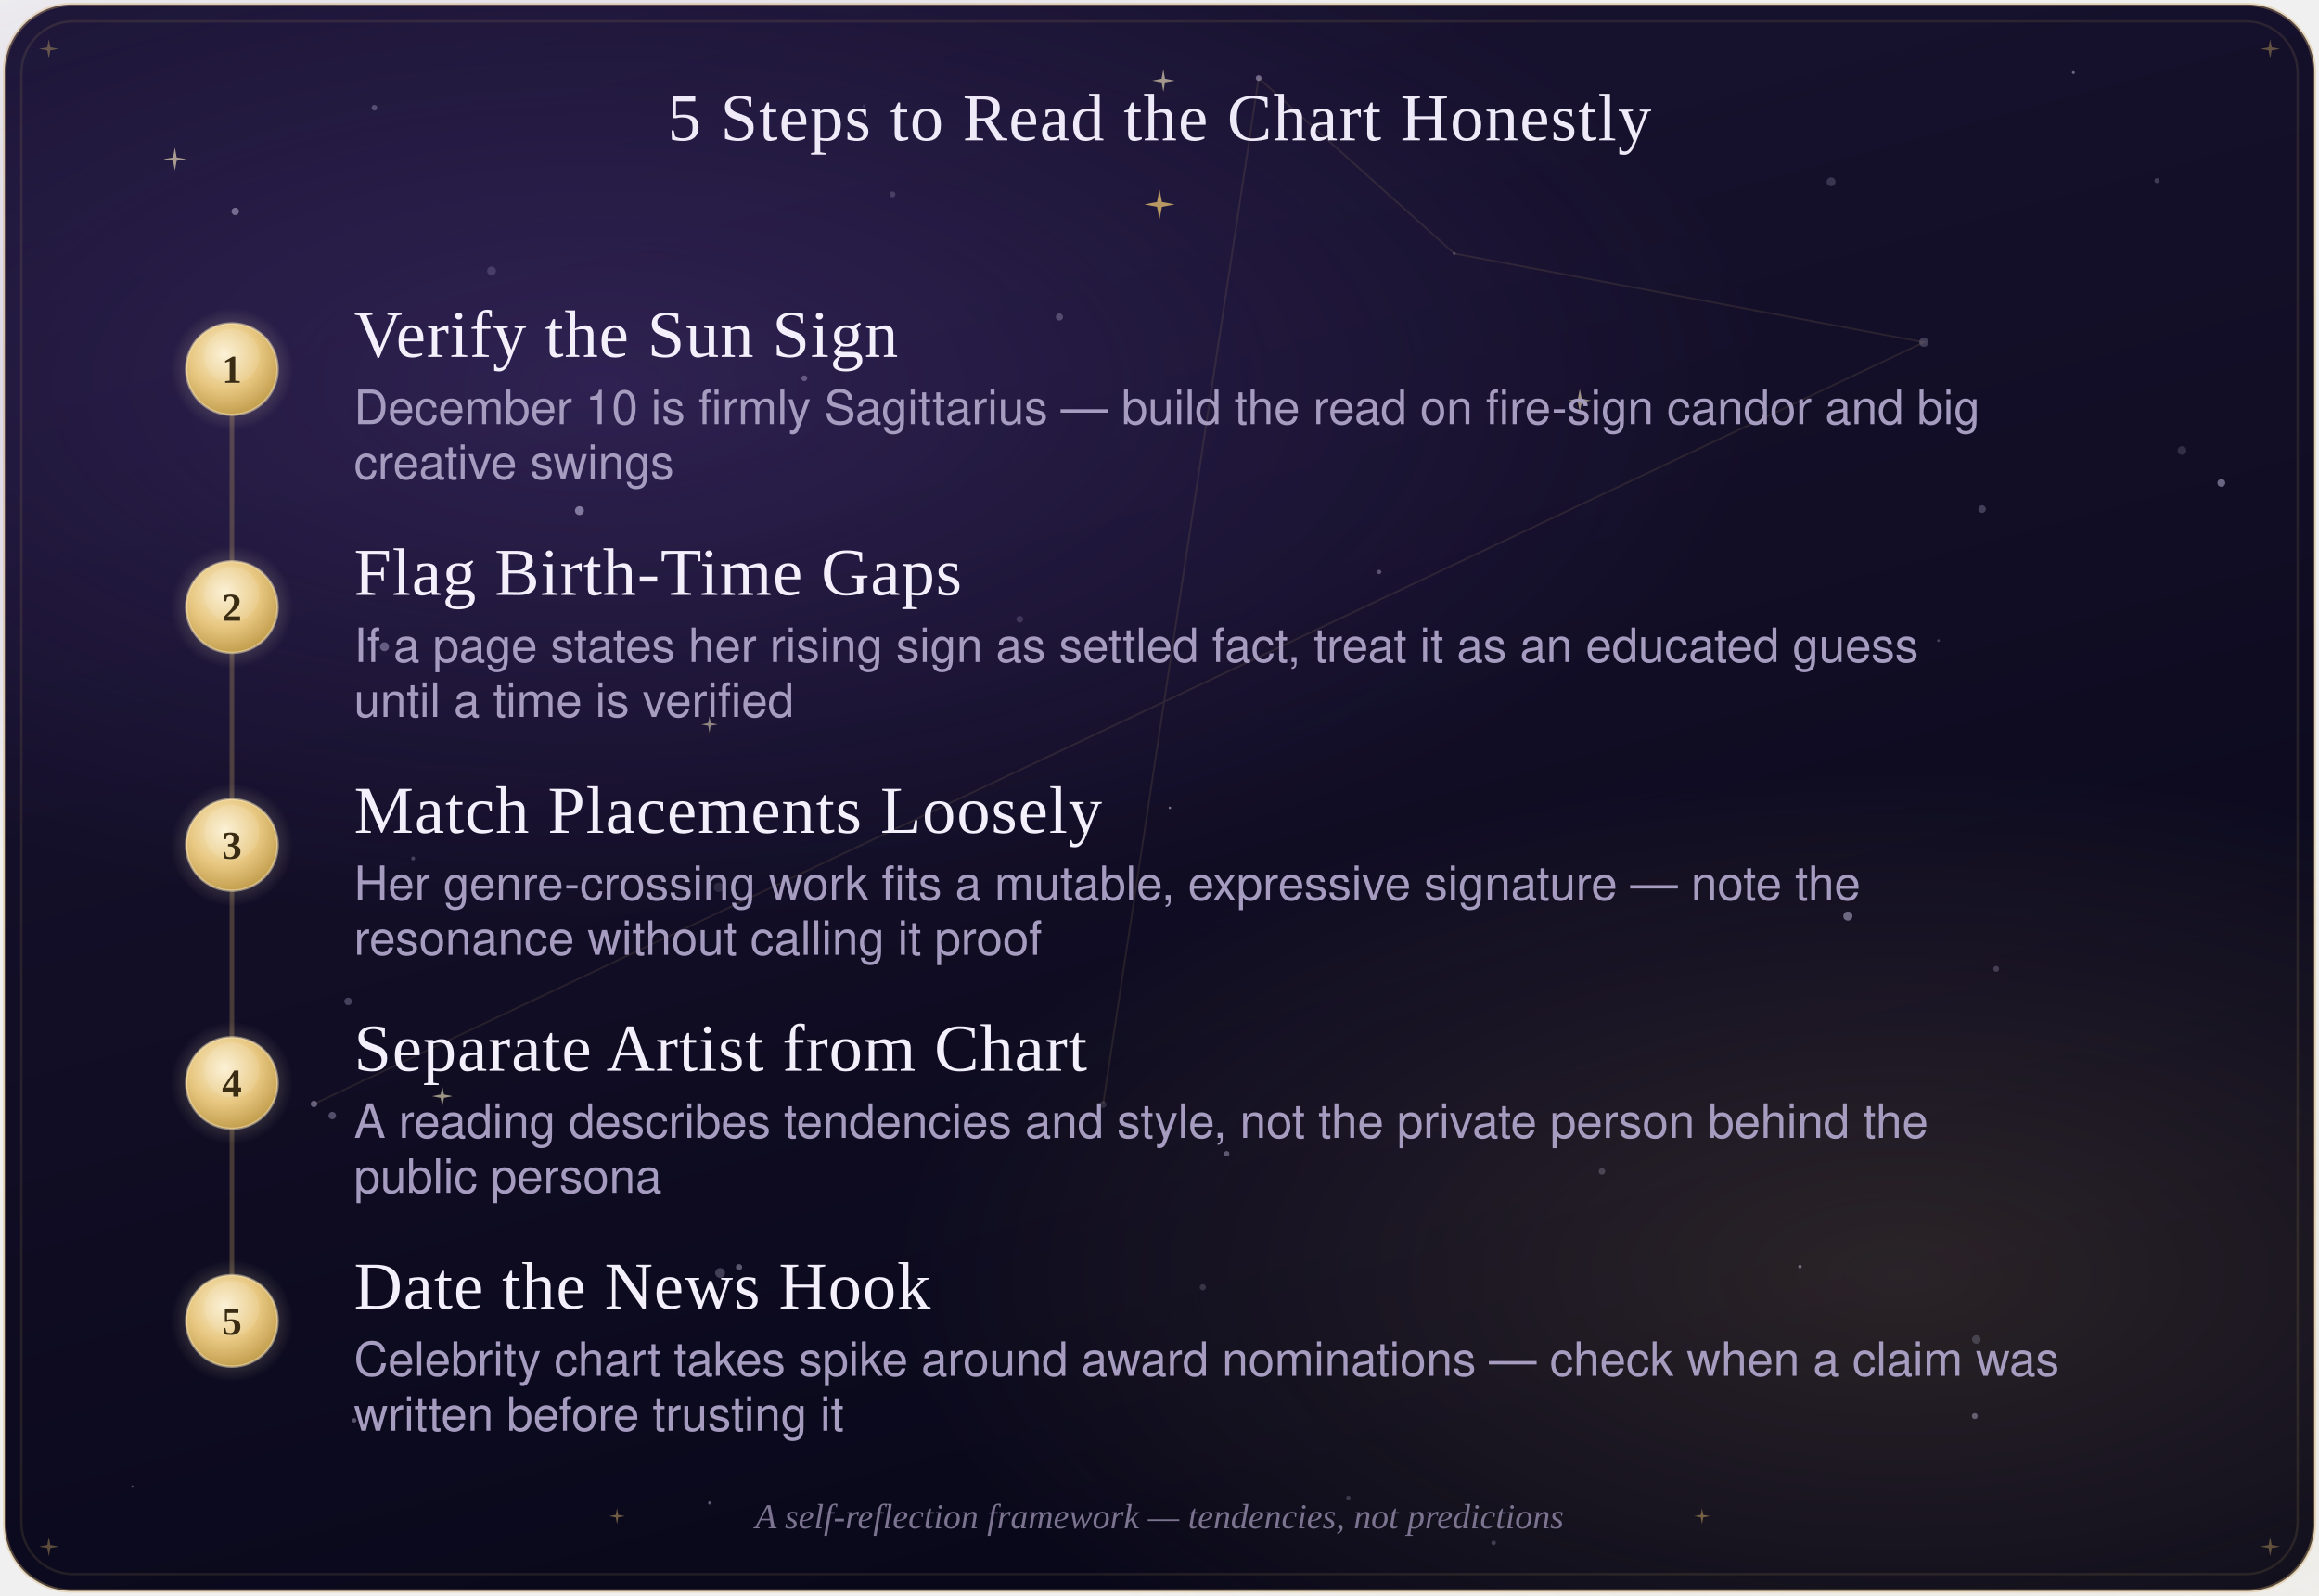
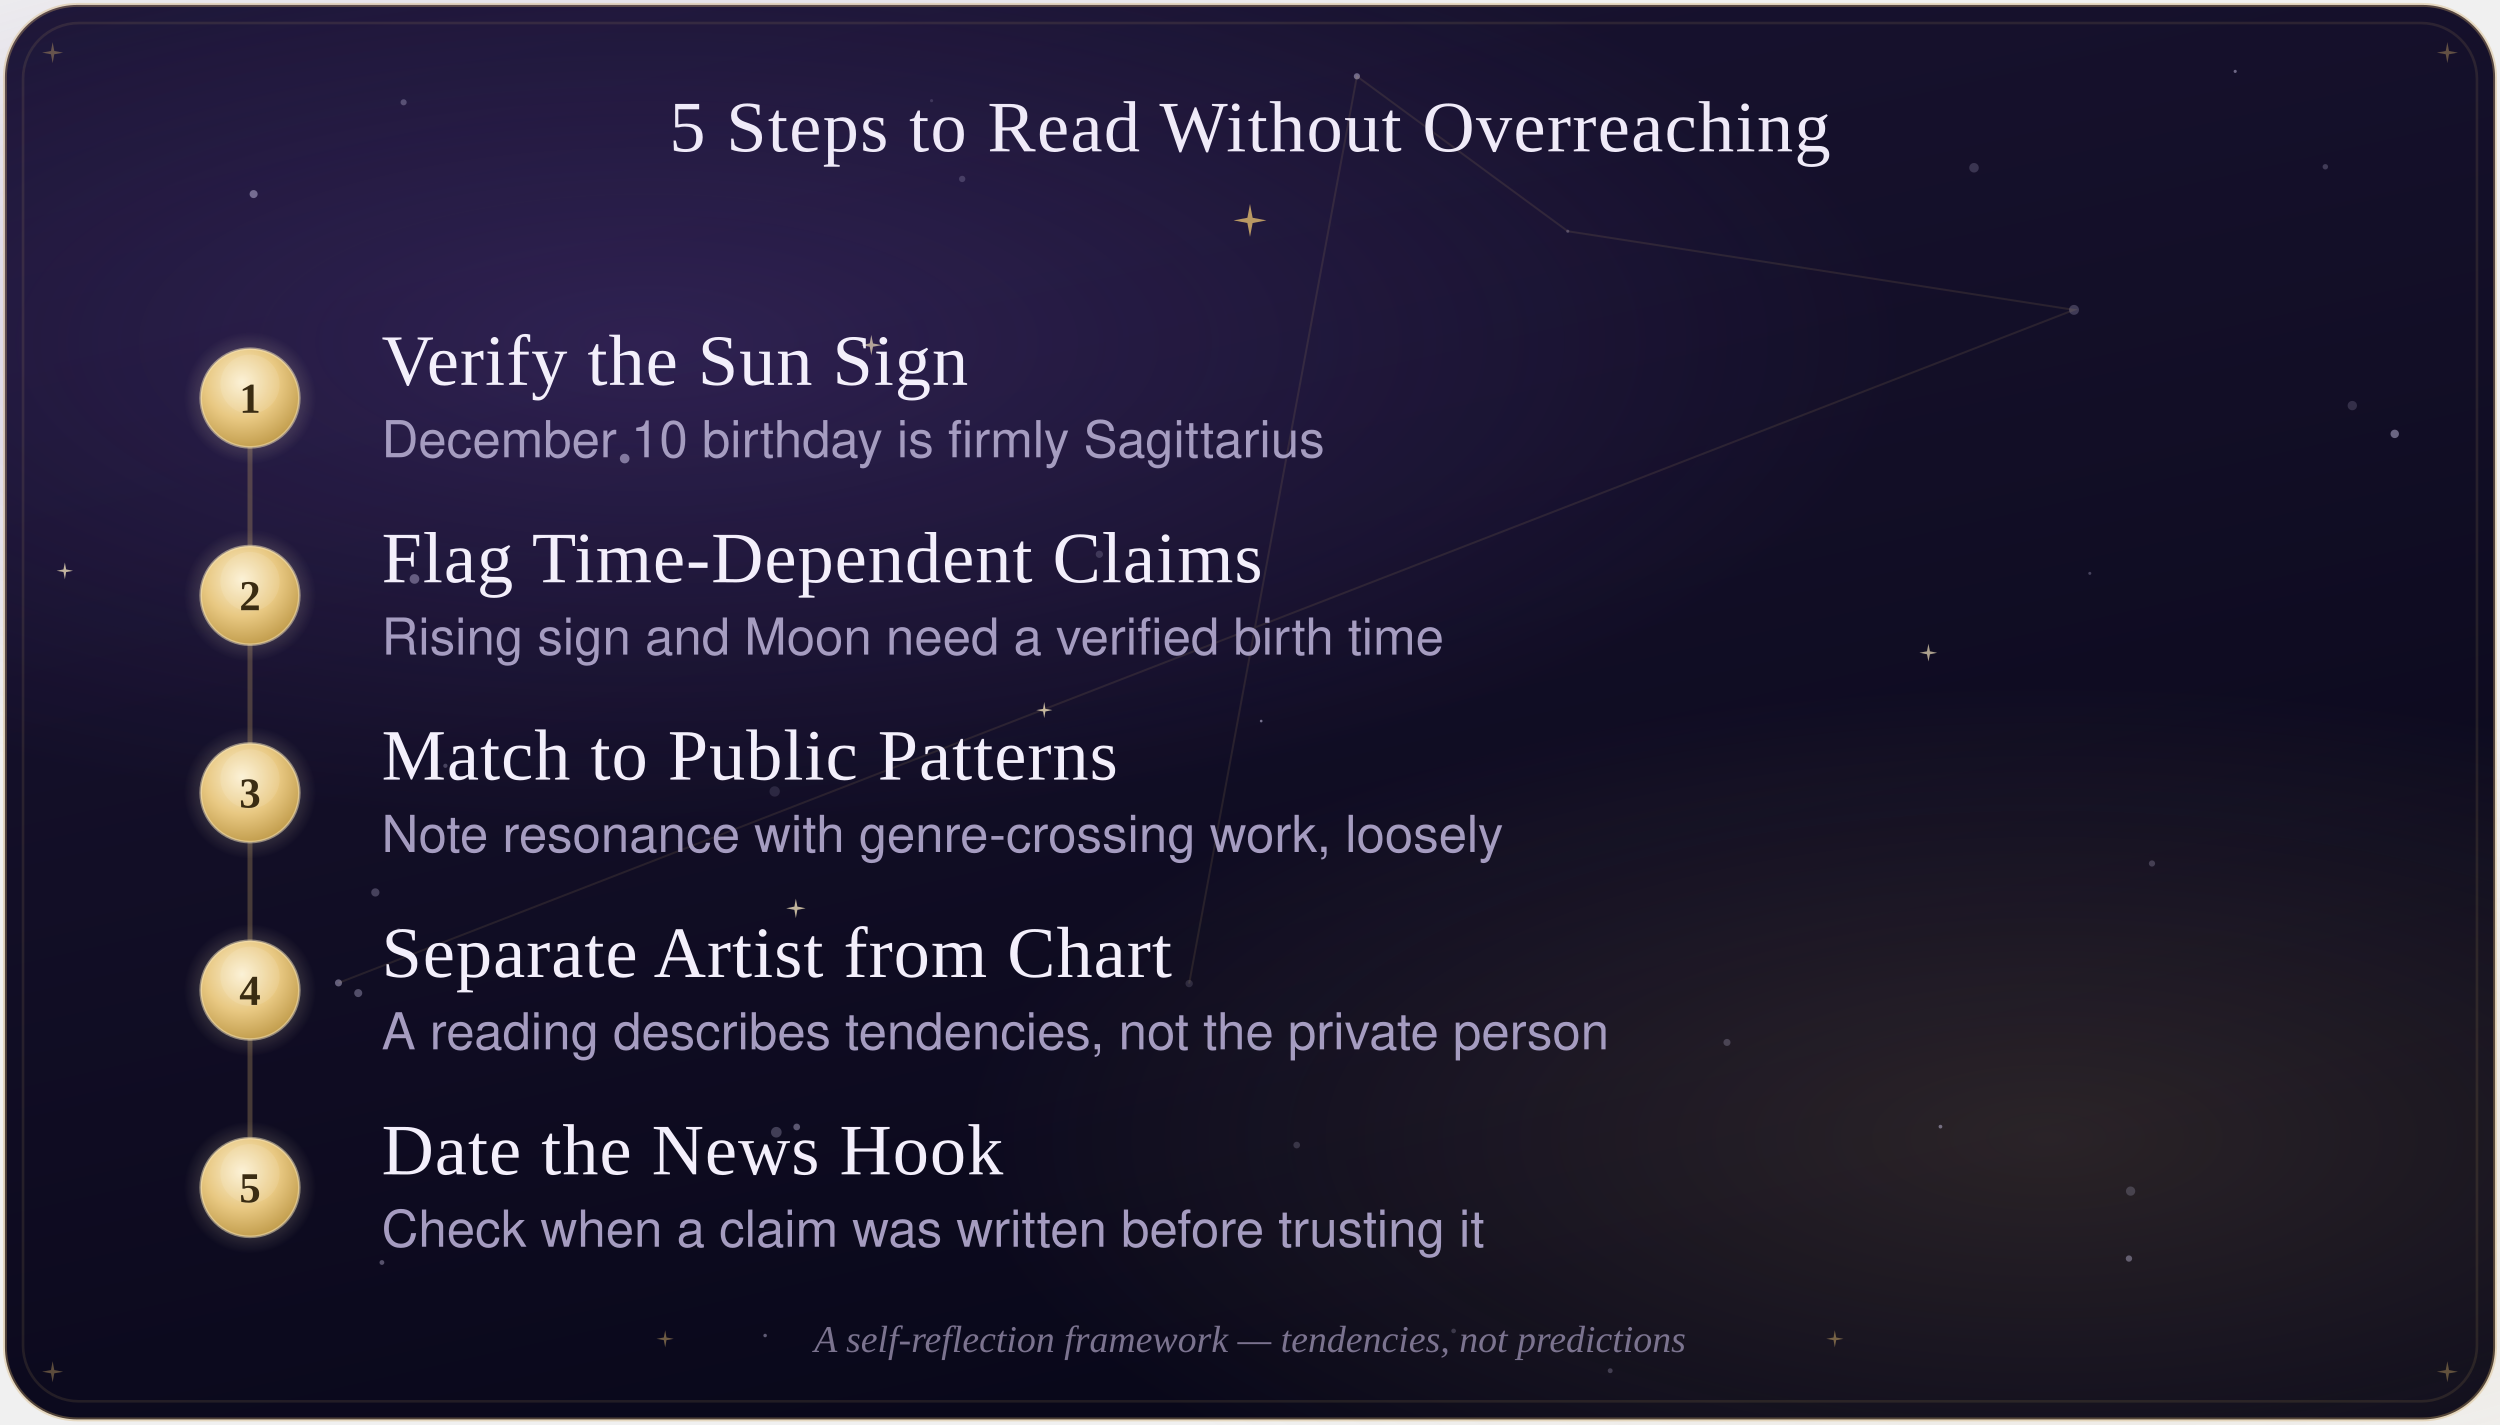
- <svg xmlns="http://www.w3.org/2000/svg" viewBox="0 0 760 523" role="img" aria-label="5 Steps to Read the Chart Honestly">
+ <svg xmlns="http://www.w3.org/2000/svg" viewBox="0 0 760 433" role="img" aria-label="5 Steps to Read Without Overreaching">
  <defs>
    <linearGradient id="teyanataylorbirthchart1en-panel" x1="0" y1="0" x2="0.4" y2="1">
      <stop offset="0" stop-color="#1a1433" />
      <stop offset="0.55" stop-color="#120e26" />
      <stop offset="1" stop-color="#09081a" />
    </linearGradient>
    <radialGradient id="teyanataylorbirthchart1en-foil" cx="0.42" cy="0.34" r="0.75">
      <stop offset="0" stop-color="#fbf0d2" />
      <stop offset="0.5" stop-color="#e8c882" />
      <stop offset="1" stop-color="#b8923f" />
    </radialGradient>
    <radialGradient id="teyanataylorbirthchart1en-glow" cx="0.5" cy="0.5" r="0.5">
      <stop offset="0" stop-color="#f6e6bf" />
      <stop offset="1" stop-color="#f6e6bf" stop-opacity="0" />
    </radialGradient>
    <radialGradient id="teyanataylorbirthchart1en-neb1" cx="0.5" cy="0.5" r="0.5">
      <stop offset="0" stop-color="#6f4bb0" stop-opacity="0.28" />
      <stop offset="1" stop-color="#6f4bb0" stop-opacity="0" />
    </radialGradient>
    <radialGradient id="teyanataylorbirthchart1en-neb2" cx="0.5" cy="0.5" r="0.5">
      <stop offset="0" stop-color="#d4af6a" stop-opacity="0.16" />
      <stop offset="1" stop-color="#d4af6a" stop-opacity="0" />
    </radialGradient>
    <linearGradient id="teyanataylorbirthchart1en-rule" x1="0" y1="0" x2="1" y2="0">
      <stop offset="0" stop-color="#d4af6a" stop-opacity="0" />
      <stop offset="0.5" stop-color="#d4af6a" stop-opacity="0.6" />
      <stop offset="1" stop-color="#d4af6a" stop-opacity="0" />
    </linearGradient>
  </defs>
-   <rect x="1.5" y="1.5" width="757" height="520" rx="22" fill="url(#teyanataylorbirthchart1en-panel)" />
-   <ellipse cx="198" cy="126" rx="380" ry="178" fill="url(#teyanataylorbirthchart1en-neb1)" />
-   <ellipse cx="623" cy="418" rx="334" ry="167" fill="url(#teyanataylorbirthchart1en-neb2)" />
-   <circle cx="121.2" cy="342.5" r="0.69" fill="#cfc8ea" opacity="0.27" />
-   <circle cx="489.5" cy="505.8" r="0.75" fill="#cfc8ea" opacity="0.25" />
-   <circle cx="108.9" cy="365.7" r="1.22" fill="#cfc8ea" opacity="0.35" />
-   <circle cx="635.3" cy="210.0" r="0.46" fill="#cfc8ea" opacity="0.29" />
-   <circle cx="283.2" cy="34.7" r="0.48" fill="#cfc8ea" opacity="0.17" />
-   <circle cx="292.5" cy="63.7" r="0.97" fill="#cfc8ea" opacity="0.21" />
-   <circle cx="236.0" cy="417.3" r="1.62" fill="#cfc8ea" opacity="0.27" />
-   <circle cx="126.0" cy="212.0" r="1.47" fill="#cfc8ea" opacity="0.40" />
-   <circle cx="394.2" cy="422.0" r="1.02" fill="#cfc8ea" opacity="0.19" />
-   <circle cx="116.1" cy="465.6" r="0.73" fill="#cfc8ea" opacity="0.38" />
-   <circle cx="647.2" cy="464.2" r="0.97" fill="#cfc8ea" opacity="0.39" />
-   <circle cx="122.7" cy="35.3" r="0.93" fill="#cfc8ea" opacity="0.31" />
-   <circle cx="334.2" cy="203.0" r="1.11" fill="#cfc8ea" opacity="0.19" />
-   <circle cx="242.2" cy="415.4" r="1.03" fill="#cfc8ea" opacity="0.40" />
-   <circle cx="679.5" cy="23.8" r="0.48" fill="#cfc8ea" opacity="0.48" />
-   <circle cx="647.7" cy="439.1" r="1.41" fill="#cfc8ea" opacity="0.21" />
-   <circle cx="361.5" cy="362.1" r="1.12" fill="#cfc8ea" opacity="0.15" />
-   <circle cx="412.5" cy="25.6" r="0.95" fill="#cfc8ea" opacity="0.46" />
-   <circle cx="476.6" cy="83.1" r="0.47" fill="#cfc8ea" opacity="0.28" />
-   <circle cx="589.9" cy="415.2" r="0.57" fill="#cfc8ea" opacity="0.47" />
-   <circle cx="715.1" cy="147.7" r="1.42" fill="#cfc8ea" opacity="0.18" />
-   <circle cx="77.1" cy="69.3" r="1.22" fill="#cfc8ea" opacity="0.47" />
-   <circle cx="728.0" cy="158.3" r="1.28" fill="#cfc8ea" opacity="0.47" />
-   <circle cx="383.4" cy="264.8" r="0.41" fill="#cfc8ea" opacity="0.53" />
-   <circle cx="630.5" cy="112.2" r="1.51" fill="#cfc8ea" opacity="0.24" />
-   <circle cx="102.9" cy="361.9" r="1.08" fill="#cfc8ea" opacity="0.44" />
-   <circle cx="402.0" cy="378.2" r="0.91" fill="#cfc8ea" opacity="0.38" />
-   <circle cx="654.2" cy="317.6" r="0.95" fill="#cfc8ea" opacity="0.24" />
-   <circle cx="600.1" cy="59.6" r="1.45" fill="#cfc8ea" opacity="0.20" />
-   <circle cx="706.9" cy="59.2" r="0.83" fill="#cfc8ea" opacity="0.24" />
-   <circle cx="441.9" cy="491.0" r="0.71" fill="#cfc8ea" opacity="0.22" />
-   <circle cx="525.0" cy="384.0" r="1.08" fill="#cfc8ea" opacity="0.24" />
-   <circle cx="114.1" cy="328.3" r="1.25" fill="#cfc8ea" opacity="0.28" />
-   <circle cx="135.4" cy="281.4" r="0.65" fill="#cfc8ea" opacity="0.27" />
-   <circle cx="235.5" cy="290.9" r="1.57" fill="#cfc8ea" opacity="0.14" />
-   <circle cx="189.9" cy="167.4" r="1.46" fill="#cfc8ea" opacity="0.54" />
-   <circle cx="232.6" cy="492.7" r="0.54" fill="#cfc8ea" opacity="0.43" />
-   <circle cx="263.6" cy="124.0" r="0.96" fill="#cfc8ea" opacity="0.36" />
-   <circle cx="347.2" cy="103.9" r="1.17" fill="#cfc8ea" opacity="0.29" />
-   <circle cx="43.4" cy="487.3" r="0.41" fill="#cfc8ea" opacity="0.29" />
-   <circle cx="649.6" cy="166.9" r="1.24" fill="#cfc8ea" opacity="0.26" />
-   <circle cx="452.0" cy="187.5" r="0.71" fill="#cfc8ea" opacity="0.36" />
-   <circle cx="161.1" cy="88.8" r="1.44" fill="#cfc8ea" opacity="0.19" />
-   <circle cx="605.6" cy="300.3" r="1.50" fill="#cfc8ea" opacity="0.47" />
-   <path d="M 232.489 234.8 L 232.9 237.0 L 235.2 237.482 L 232.9 237.9 L 232.489 240.2 L 232.1 237.9 L 229.8 237.482 L 232.1 237.0 Z" fill="#f6e6bf" opacity="0.538" />
-   <path d="M 517.749 127.5 L 518.4 130.7 L 521.5 131.274 L 518.4 131.9 L 517.749 135.1 L 517.1 131.9 L 514.0 131.274 L 517.1 130.7 Z" fill="#f6e6bf" opacity="0.601" />
-   <path d="M 57.321 48.4 L 57.9 51.6 L 61.0 52.149 L 57.9 52.7 L 57.321 55.9 L 56.7 52.7 L 53.6 52.149 L 56.7 51.6 Z" fill="#f6e6bf" opacity="0.635" />
-   <path d="M 381.258 22.7 L 381.8 25.8 L 385.0 26.433 L 381.8 27.0 L 381.258 30.1 L 380.7 27.0 L 377.6 26.433 L 380.7 25.8 Z" fill="#f6e6bf" opacity="0.623" />
-   <path d="M 144.958 356.0 L 145.5 358.8 L 148.3 359.353 L 145.5 359.9 L 144.958 362.7 L 144.4 359.9 L 141.6 359.353 L 144.4 358.8 Z" fill="#f6e6bf" opacity="0.619" />
-   <path d="M 361.5 362.1 L 412.5 25.6 L 476.6 83.1 L 630.5 112.2 L 102.9 361.9" fill="none" stroke="#d4af6a" stroke-width="0.6" opacity="0.12" />
-   <rect x="1.5" y="1.5" width="757" height="520" rx="22" fill="none" stroke="#d4af6a" stroke-opacity="0.34" stroke-width="1.2" />
-   <rect x="7" y="7" width="746" height="509" rx="17" fill="none" stroke="#d4af6a" stroke-opacity="0.12" stroke-width="0.8" />
+   <rect x="1.5" y="1.5" width="757" height="430" rx="22" fill="url(#teyanataylorbirthchart1en-panel)" />
+   <ellipse cx="198" cy="104" rx="380" ry="147" fill="url(#teyanataylorbirthchart1en-neb1)" />
+   <ellipse cx="623" cy="346" rx="334" ry="139" fill="url(#teyanataylorbirthchart1en-neb2)" />
+   <circle cx="121.2" cy="282.9" r="0.69" fill="#cfc8ea" opacity="0.27" />
+   <circle cx="489.5" cy="416.7" r="0.75" fill="#cfc8ea" opacity="0.25" />
+   <circle cx="108.9" cy="301.9" r="1.22" fill="#cfc8ea" opacity="0.35" />
+   <circle cx="635.3" cy="174.3" r="0.46" fill="#cfc8ea" opacity="0.29" />
+   <circle cx="283.2" cy="30.6" r="0.48" fill="#cfc8ea" opacity="0.17" />
+   <circle cx="292.5" cy="54.4" r="0.97" fill="#cfc8ea" opacity="0.21" />
+   <circle cx="236.0" cy="344.2" r="1.62" fill="#cfc8ea" opacity="0.27" />
+   <circle cx="126.0" cy="176.0" r="1.47" fill="#cfc8ea" opacity="0.40" />
+   <circle cx="394.2" cy="348.1" r="1.02" fill="#cfc8ea" opacity="0.19" />
+   <circle cx="116.1" cy="383.8" r="0.73" fill="#cfc8ea" opacity="0.38" />
+   <circle cx="647.2" cy="382.6" r="0.97" fill="#cfc8ea" opacity="0.39" />
+   <circle cx="122.7" cy="31.1" r="0.93" fill="#cfc8ea" opacity="0.31" />
+   <circle cx="334.2" cy="168.5" r="1.11" fill="#cfc8ea" opacity="0.19" />
+   <circle cx="242.2" cy="342.6" r="1.03" fill="#cfc8ea" opacity="0.40" />
+   <circle cx="679.5" cy="21.7" r="0.48" fill="#cfc8ea" opacity="0.48" />
+   <circle cx="647.7" cy="362.1" r="1.41" fill="#cfc8ea" opacity="0.21" />
+   <circle cx="361.5" cy="299.0" r="1.12" fill="#cfc8ea" opacity="0.15" />
+   <circle cx="412.5" cy="23.2" r="0.95" fill="#cfc8ea" opacity="0.46" />
+   <circle cx="476.6" cy="70.3" r="0.47" fill="#cfc8ea" opacity="0.28" />
+   <circle cx="589.9" cy="342.5" r="0.57" fill="#cfc8ea" opacity="0.47" />
+   <circle cx="715.1" cy="123.3" r="1.42" fill="#cfc8ea" opacity="0.18" />
+   <circle cx="77.1" cy="59.0" r="1.22" fill="#cfc8ea" opacity="0.47" />
+   <circle cx="728.0" cy="131.9" r="1.28" fill="#cfc8ea" opacity="0.47" />
+   <circle cx="383.4" cy="219.2" r="0.41" fill="#cfc8ea" opacity="0.53" />
+   <circle cx="630.5" cy="94.2" r="1.51" fill="#cfc8ea" opacity="0.24" />
+   <circle cx="102.9" cy="298.8" r="1.08" fill="#cfc8ea" opacity="0.44" />
+   <circle cx="402.0" cy="312.2" r="0.91" fill="#cfc8ea" opacity="0.38" />
+   <circle cx="654.2" cy="262.5" r="0.95" fill="#cfc8ea" opacity="0.24" />
+   <circle cx="600.1" cy="51.0" r="1.45" fill="#cfc8ea" opacity="0.20" />
+   <circle cx="706.9" cy="50.7" r="0.83" fill="#cfc8ea" opacity="0.24" />
+   <circle cx="441.9" cy="404.6" r="0.71" fill="#cfc8ea" opacity="0.22" />
+   <circle cx="525.0" cy="316.9" r="1.08" fill="#cfc8ea" opacity="0.24" />
+   <circle cx="114.1" cy="271.3" r="1.25" fill="#cfc8ea" opacity="0.28" />
+   <circle cx="135.4" cy="232.8" r="0.65" fill="#cfc8ea" opacity="0.27" />
+   <circle cx="235.5" cy="240.6" r="1.57" fill="#cfc8ea" opacity="0.14" />
+   <circle cx="189.9" cy="139.4" r="1.46" fill="#cfc8ea" opacity="0.54" />
+   <circle cx="232.6" cy="406.0" r="0.54" fill="#cfc8ea" opacity="0.43" />
+   <path d="M 264.878 101.8 L 265.4 104.4 L 268.0 104.938 L 265.4 105.4 L 264.878 108.0 L 264.4 105.4 L 261.8 104.938 L 264.4 104.4 Z" fill="#f6e6bf" opacity="0.673" />
+   <path d="M 586.241 195.7 L 586.7 198.0 L 588.9 198.432 L 586.7 198.9 L 586.241 201.1 L 585.8 198.9 L 583.5 198.432 L 585.8 198.0 Z" fill="#f6e6bf" opacity="0.678" />
+   <path d="M 317.448 213.4 L 317.8 215.5 L 319.9 215.862 L 317.8 216.3 L 317.448 218.3 L 317.1 216.3 L 315.0 215.862 L 317.1 215.5 Z" fill="#f6e6bf" opacity="0.786" />
+   <path d="M 19.718 171.0 L 20.1 173.1 L 22.2 173.523 L 20.1 173.9 L 19.718 176.1 L 19.3 173.9 L 17.2 173.523 L 19.3 173.1 Z" fill="#f6e6bf" opacity="0.76" />
+   <path d="M 241.935 273.2 L 242.4 275.6 L 244.9 276.119 L 242.4 276.6 L 241.935 279.1 L 241.5 276.6 L 239.0 276.119 L 241.5 275.6 Z" fill="#f6e6bf" opacity="0.767" />
+   <path d="M 361.5 299.0 L 412.5 23.2 L 476.6 70.3 L 630.5 94.2 L 102.9 298.8" fill="none" stroke="#d4af6a" stroke-width="0.6" opacity="0.12" />
+   <rect x="1.5" y="1.5" width="757" height="430" rx="22" fill="none" stroke="#d4af6a" stroke-opacity="0.34" stroke-width="1.2" />
+   <rect x="7" y="7" width="746" height="419" rx="17" fill="none" stroke="#d4af6a" stroke-opacity="0.12" stroke-width="0.8" />
  <path d="M 16 12.8 L 16.5 15.5 L 19.2 16 L 16.5 16.5 L 16 19.2 L 15.5 16.5 L 12.8 16 L 15.5 15.5 Z" fill="#d4af6a" opacity="0.4" />
  <path d="M 744 12.8 L 744.5 15.5 L 747.2 16 L 744.5 16.5 L 744 19.2 L 743.5 16.5 L 740.8 16 L 743.5 15.5 Z" fill="#d4af6a" opacity="0.4" />
-   <path d="M 16 503.8 L 16.5 506.5 L 19.2 507 L 16.5 507.5 L 16 510.2 L 15.5 507.5 L 12.8 507 L 15.5 506.5 Z" fill="#d4af6a" opacity="0.4" />
-   <path d="M 744 503.8 L 744.5 506.5 L 747.2 507 L 744.5 507.5 L 744 510.2 L 743.5 507.5 L 740.8 507 L 743.5 506.5 Z" fill="#d4af6a" opacity="0.4" />
-   <text x="380" y="46" text-anchor="middle" font-family="Georgia, 'Times New Roman', serif" font-size="22" letter-spacing="0.4" fill="#efeaf8">5 Steps to Read the Chart Honestly</text>
+   <path d="M 16 413.8 L 16.5 416.5 L 19.2 417 L 16.5 417.5 L 16 420.2 L 15.5 417.5 L 12.8 417 L 15.5 416.5 Z" fill="#d4af6a" opacity="0.4" />
+   <path d="M 744 413.8 L 744.5 416.5 L 747.2 417 L 744.5 417.5 L 744 420.2 L 743.5 417.5 L 740.8 417 L 743.5 416.5 Z" fill="#d4af6a" opacity="0.4" />
+   <text x="380" y="46" text-anchor="middle" font-family="Georgia, 'Times New Roman', serif" font-size="22" letter-spacing="0.4" fill="#efeaf8">5 Steps to Read Without Overreaching</text>
  <line x1="230" y1="67" x2="368" y2="67" stroke="url(#teyanataylorbirthchart1en-rule)" stroke-width="1" />
  <line x1="392" y1="67" x2="530" y2="67" stroke="url(#teyanataylorbirthchart1en-rule)" stroke-width="1" />
  <path d="M 380 62.0 L 380.8 66.2 L 385.0 67 L 380.8 67.8 L 380 72.0 L 379.2 67.8 L 375.0 67 L 379.2 66.2 Z" fill="#d4af6a" opacity="0.85" />
-   <line x1="76" y1="121" x2="76" y2="433" stroke="#d4af6a" stroke-opacity="0.28" stroke-width="1.5" />
+   <line x1="76" y1="121" x2="76" y2="361" stroke="#d4af6a" stroke-opacity="0.28" stroke-width="1.5" />
  <circle cx="76" cy="121" r="20.0" fill="url(#teyanataylorbirthchart1en-glow)" opacity="0.5" />
  <circle cx="76" cy="121" r="15" fill="url(#teyanataylorbirthchart1en-foil)" stroke="#f6e6bf" stroke-opacity="0.5" stroke-width="0.8" />
  <circle cx="76" cy="116.8" r="9.0" fill="#ffffff" opacity="0.10" />
  <text x="76" y="125.5" text-anchor="middle" font-family="Georgia, 'Times New Roman', serif" font-size="13" font-weight="700" fill="#3a2c12">1</text>
  <text x="116" y="117.0" font-family="Georgia, 'Times New Roman', serif" font-size="22" letter-spacing="0.3" fill="#f3effb">Verify the Sun Sign</text>
-   <text x="116" y="139.0" font-family="Helvetica, Arial, sans-serif" font-size="15.5" fill="#a59cc0">December 10 is firmly Sagittarius — build the read on fire-sign candor and big</text>
-   <text x="116" y="157.0" font-family="Helvetica, Arial, sans-serif" font-size="15.5" fill="#a59cc0">creative swings</text>
-   <circle cx="76" cy="199" r="20.0" fill="url(#teyanataylorbirthchart1en-glow)" opacity="0.5" />
-   <circle cx="76" cy="199" r="15" fill="url(#teyanataylorbirthchart1en-foil)" stroke="#f6e6bf" stroke-opacity="0.5" stroke-width="0.8" />
-   <circle cx="76" cy="194.8" r="9.0" fill="#ffffff" opacity="0.10" />
-   <text x="76" y="203.5" text-anchor="middle" font-family="Georgia, 'Times New Roman', serif" font-size="13" font-weight="700" fill="#3a2c12">2</text>
-   <text x="116" y="195.0" font-family="Georgia, 'Times New Roman', serif" font-size="22" letter-spacing="0.3" fill="#f3effb">Flag Birth-Time Gaps</text>
-   <text x="116" y="217.0" font-family="Helvetica, Arial, sans-serif" font-size="15.5" fill="#a59cc0">If a page states her rising sign as settled fact, treat it as an educated guess</text>
-   <text x="116" y="235.0" font-family="Helvetica, Arial, sans-serif" font-size="15.5" fill="#a59cc0">until a time is verified</text>
-   <circle cx="76" cy="277" r="20.0" fill="url(#teyanataylorbirthchart1en-glow)" opacity="0.5" />
-   <circle cx="76" cy="277" r="15" fill="url(#teyanataylorbirthchart1en-foil)" stroke="#f6e6bf" stroke-opacity="0.5" stroke-width="0.8" />
-   <circle cx="76" cy="272.8" r="9.0" fill="#ffffff" opacity="0.10" />
-   <text x="76" y="281.5" text-anchor="middle" font-family="Georgia, 'Times New Roman', serif" font-size="13" font-weight="700" fill="#3a2c12">3</text>
-   <text x="116" y="273.0" font-family="Georgia, 'Times New Roman', serif" font-size="22" letter-spacing="0.3" fill="#f3effb">Match Placements Loosely</text>
-   <text x="116" y="295.0" font-family="Helvetica, Arial, sans-serif" font-size="15.5" fill="#a59cc0">Her genre-crossing work fits a mutable, expressive signature — note the</text>
-   <text x="116" y="313.0" font-family="Helvetica, Arial, sans-serif" font-size="15.5" fill="#a59cc0">resonance without calling it proof</text>
-   <circle cx="76" cy="355" r="20.0" fill="url(#teyanataylorbirthchart1en-glow)" opacity="0.5" />
-   <circle cx="76" cy="355" r="15" fill="url(#teyanataylorbirthchart1en-foil)" stroke="#f6e6bf" stroke-opacity="0.5" stroke-width="0.8" />
-   <circle cx="76" cy="350.8" r="9.0" fill="#ffffff" opacity="0.10" />
-   <text x="76" y="359.5" text-anchor="middle" font-family="Georgia, 'Times New Roman', serif" font-size="13" font-weight="700" fill="#3a2c12">4</text>
-   <text x="116" y="351.0" font-family="Georgia, 'Times New Roman', serif" font-size="22" letter-spacing="0.3" fill="#f3effb">Separate Artist from Chart</text>
-   <text x="116" y="373.0" font-family="Helvetica, Arial, sans-serif" font-size="15.5" fill="#a59cc0">A reading describes tendencies and style, not the private person behind the</text>
-   <text x="116" y="391.0" font-family="Helvetica, Arial, sans-serif" font-size="15.5" fill="#a59cc0">public persona</text>
-   <circle cx="76" cy="433" r="20.0" fill="url(#teyanataylorbirthchart1en-glow)" opacity="0.5" />
-   <circle cx="76" cy="433" r="15" fill="url(#teyanataylorbirthchart1en-foil)" stroke="#f6e6bf" stroke-opacity="0.5" stroke-width="0.8" />
-   <circle cx="76" cy="428.8" r="9.0" fill="#ffffff" opacity="0.10" />
-   <text x="76" y="437.5" text-anchor="middle" font-family="Georgia, 'Times New Roman', serif" font-size="13" font-weight="700" fill="#3a2c12">5</text>
-   <text x="116" y="429.0" font-family="Georgia, 'Times New Roman', serif" font-size="22" letter-spacing="0.3" fill="#f3effb">Date the News Hook</text>
-   <text x="116" y="451.0" font-family="Helvetica, Arial, sans-serif" font-size="15.5" fill="#a59cc0">Celebrity chart takes spike around award nominations — check when a claim was</text>
-   <text x="116" y="469.0" font-family="Helvetica, Arial, sans-serif" font-size="15.5" fill="#a59cc0">written before trusting it</text>
-   <path d="M 202.227 494.4 L 202.6 496.6 L 204.8 497 L 202.6 497.4 L 202.227 499.6 L 201.8 497.4 L 199.6 497 L 201.8 496.6 Z" fill="#d4af6a" opacity="0.5" />
-   <text x="380" y="501" text-anchor="middle" font-family="Georgia, 'Times New Roman', serif" font-style="italic" font-size="11.5" fill="#7b738f">A self-reflection framework — tendencies, not predictions</text>
-   <path d="M 557.773 494.4 L 558.2 496.6 L 560.4 497 L 558.2 497.4 L 557.773 499.6 L 557.4 497.4 L 555.2 497 L 557.4 496.6 Z" fill="#d4af6a" opacity="0.5" />
+   <text x="116" y="139.0" font-family="Helvetica, Arial, sans-serif" font-size="15.5" fill="#a59cc0">December 10 birthday is firmly Sagittarius</text>
+   <circle cx="76" cy="181" r="20.0" fill="url(#teyanataylorbirthchart1en-glow)" opacity="0.5" />
+   <circle cx="76" cy="181" r="15" fill="url(#teyanataylorbirthchart1en-foil)" stroke="#f6e6bf" stroke-opacity="0.5" stroke-width="0.8" />
+   <circle cx="76" cy="176.8" r="9.0" fill="#ffffff" opacity="0.10" />
+   <text x="76" y="185.5" text-anchor="middle" font-family="Georgia, 'Times New Roman', serif" font-size="13" font-weight="700" fill="#3a2c12">2</text>
+   <text x="116" y="177.0" font-family="Georgia, 'Times New Roman', serif" font-size="22" letter-spacing="0.3" fill="#f3effb">Flag Time-Dependent Claims</text>
+   <text x="116" y="199.0" font-family="Helvetica, Arial, sans-serif" font-size="15.5" fill="#a59cc0">Rising sign and Moon need a verified birth time</text>
+   <circle cx="76" cy="241" r="20.0" fill="url(#teyanataylorbirthchart1en-glow)" opacity="0.5" />
+   <circle cx="76" cy="241" r="15" fill="url(#teyanataylorbirthchart1en-foil)" stroke="#f6e6bf" stroke-opacity="0.5" stroke-width="0.8" />
+   <circle cx="76" cy="236.8" r="9.0" fill="#ffffff" opacity="0.10" />
+   <text x="76" y="245.5" text-anchor="middle" font-family="Georgia, 'Times New Roman', serif" font-size="13" font-weight="700" fill="#3a2c12">3</text>
+   <text x="116" y="237.0" font-family="Georgia, 'Times New Roman', serif" font-size="22" letter-spacing="0.3" fill="#f3effb">Match to Public Patterns</text>
+   <text x="116" y="259.0" font-family="Helvetica, Arial, sans-serif" font-size="15.5" fill="#a59cc0">Note resonance with genre-crossing work, loosely</text>
+   <circle cx="76" cy="301" r="20.0" fill="url(#teyanataylorbirthchart1en-glow)" opacity="0.5" />
+   <circle cx="76" cy="301" r="15" fill="url(#teyanataylorbirthchart1en-foil)" stroke="#f6e6bf" stroke-opacity="0.5" stroke-width="0.8" />
+   <circle cx="76" cy="296.8" r="9.0" fill="#ffffff" opacity="0.10" />
+   <text x="76" y="305.5" text-anchor="middle" font-family="Georgia, 'Times New Roman', serif" font-size="13" font-weight="700" fill="#3a2c12">4</text>
+   <text x="116" y="297.0" font-family="Georgia, 'Times New Roman', serif" font-size="22" letter-spacing="0.3" fill="#f3effb">Separate Artist from Chart</text>
+   <text x="116" y="319.0" font-family="Helvetica, Arial, sans-serif" font-size="15.5" fill="#a59cc0">A reading describes tendencies, not the private person</text>
+   <circle cx="76" cy="361" r="20.0" fill="url(#teyanataylorbirthchart1en-glow)" opacity="0.5" />
+   <circle cx="76" cy="361" r="15" fill="url(#teyanataylorbirthchart1en-foil)" stroke="#f6e6bf" stroke-opacity="0.5" stroke-width="0.8" />
+   <circle cx="76" cy="356.8" r="9.0" fill="#ffffff" opacity="0.10" />
+   <text x="76" y="365.5" text-anchor="middle" font-family="Georgia, 'Times New Roman', serif" font-size="13" font-weight="700" fill="#3a2c12">5</text>
+   <text x="116" y="357.0" font-family="Georgia, 'Times New Roman', serif" font-size="22" letter-spacing="0.3" fill="#f3effb">Date the News Hook</text>
+   <text x="116" y="379.0" font-family="Helvetica, Arial, sans-serif" font-size="15.5" fill="#a59cc0">Check when a claim was written before trusting it</text>
+   <path d="M 202.227 404.4 L 202.6 406.6 L 204.8 407 L 202.6 407.4 L 202.227 409.6 L 201.8 407.4 L 199.6 407 L 201.8 406.6 Z" fill="#d4af6a" opacity="0.5" />
+   <text x="380" y="411" text-anchor="middle" font-family="Georgia, 'Times New Roman', serif" font-style="italic" font-size="11.5" fill="#7b738f">A self-reflection framework — tendencies, not predictions</text>
+   <path d="M 557.773 404.4 L 558.2 406.6 L 560.4 407 L 558.2 407.4 L 557.773 409.6 L 557.4 407.4 L 555.2 407 L 557.4 406.6 Z" fill="#d4af6a" opacity="0.5" />
</svg>
